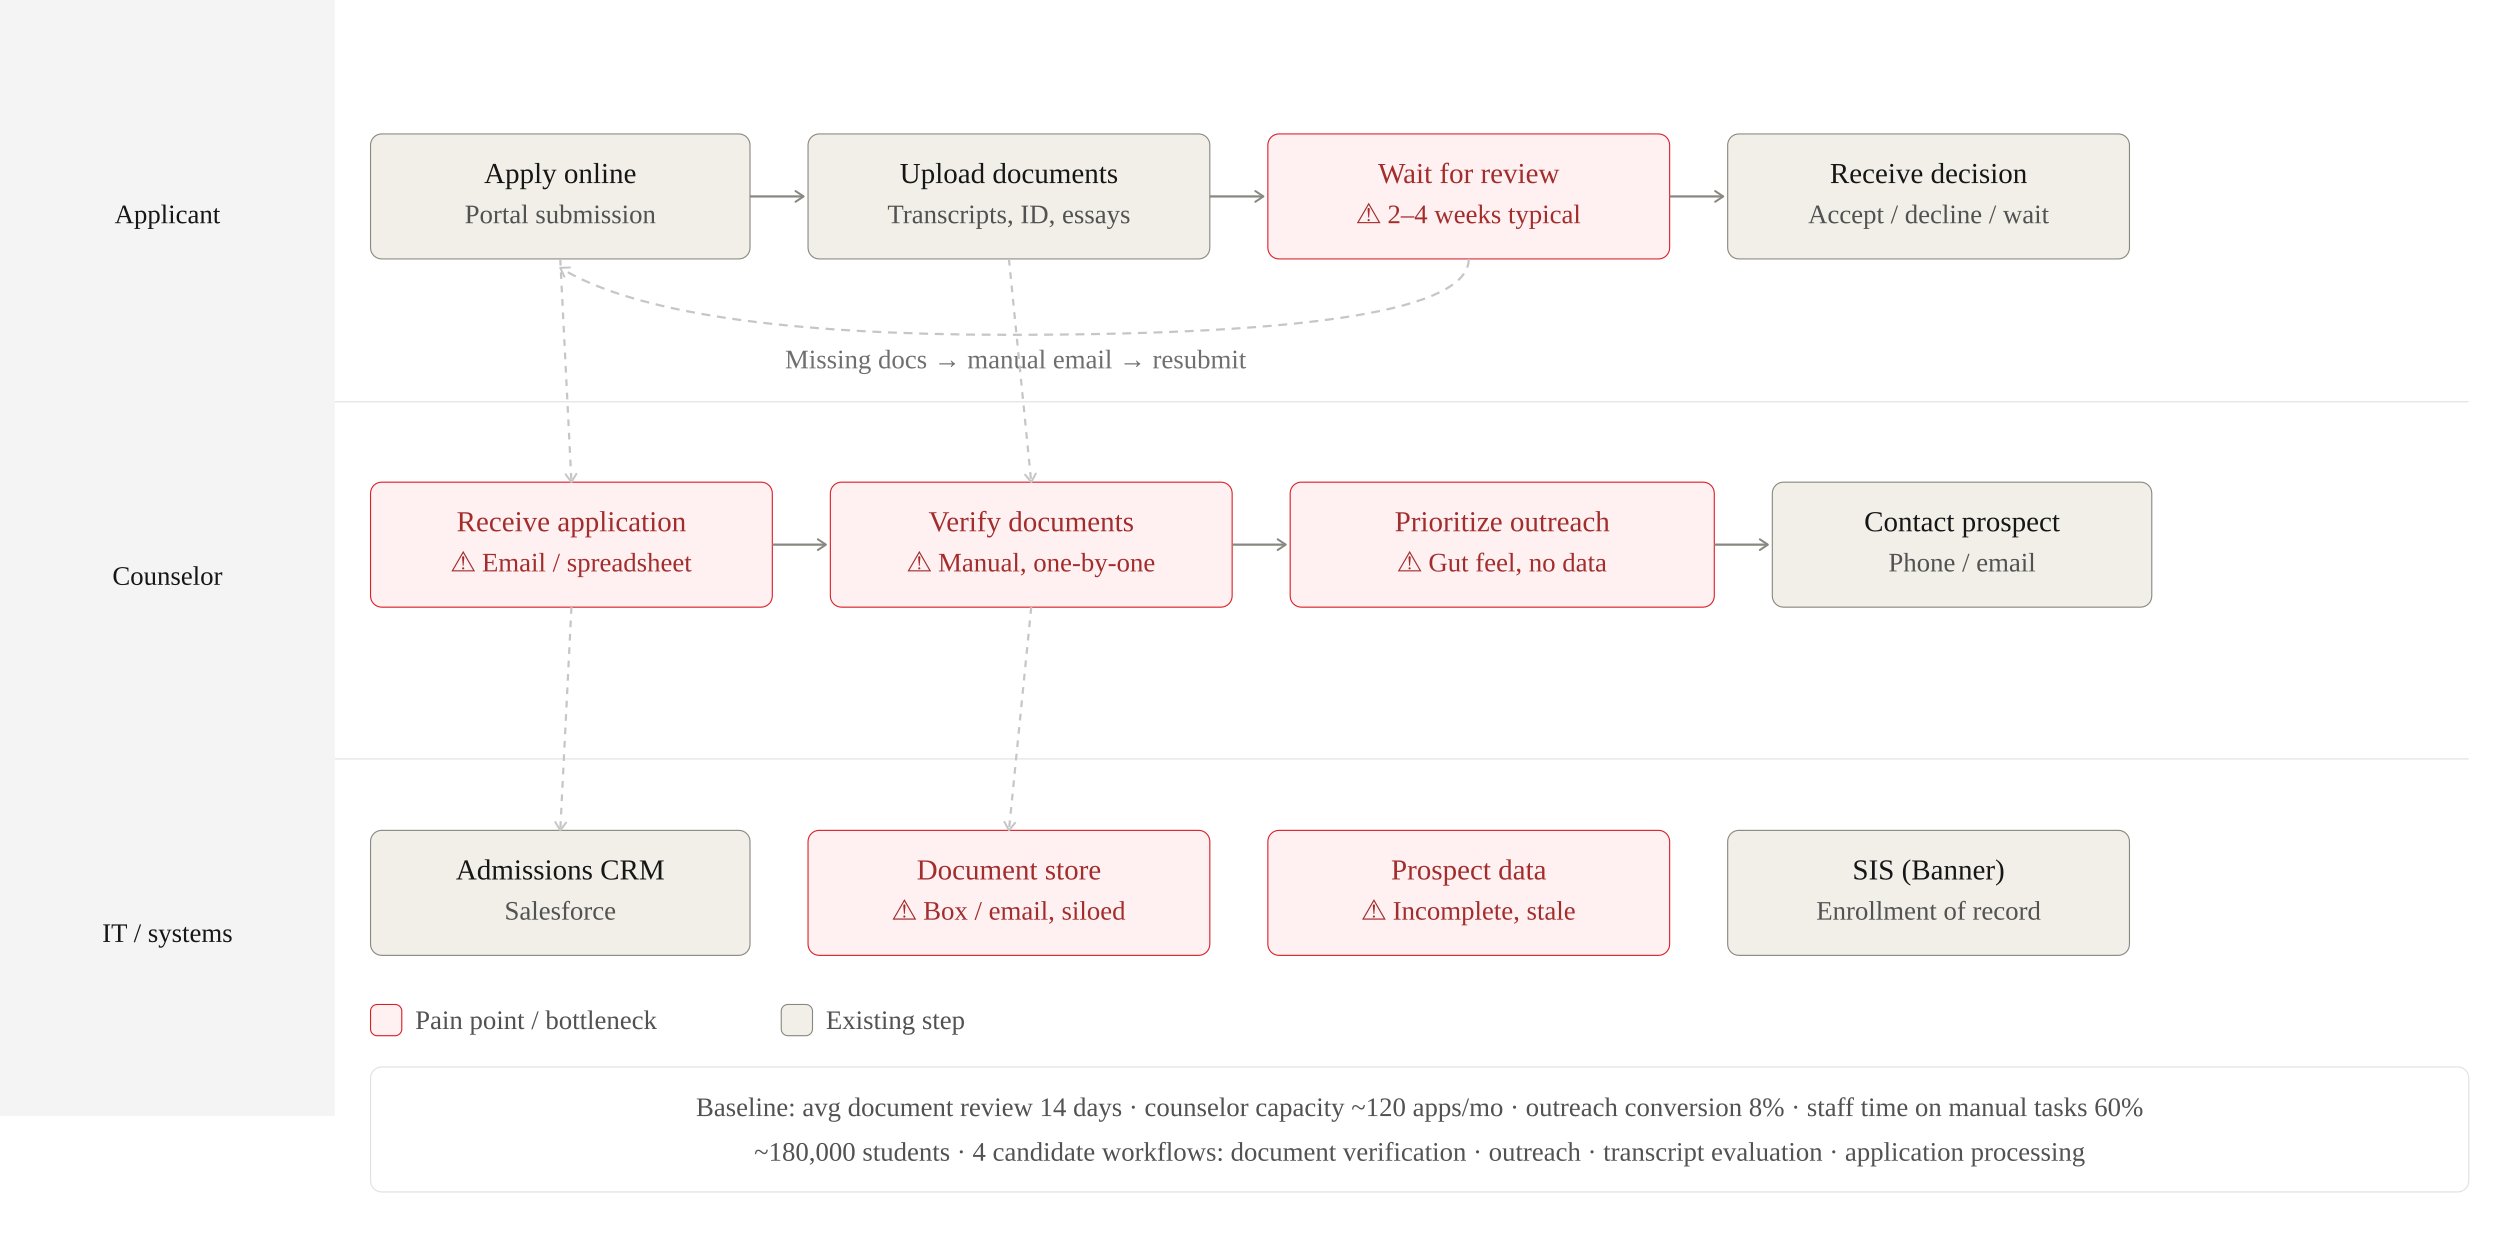
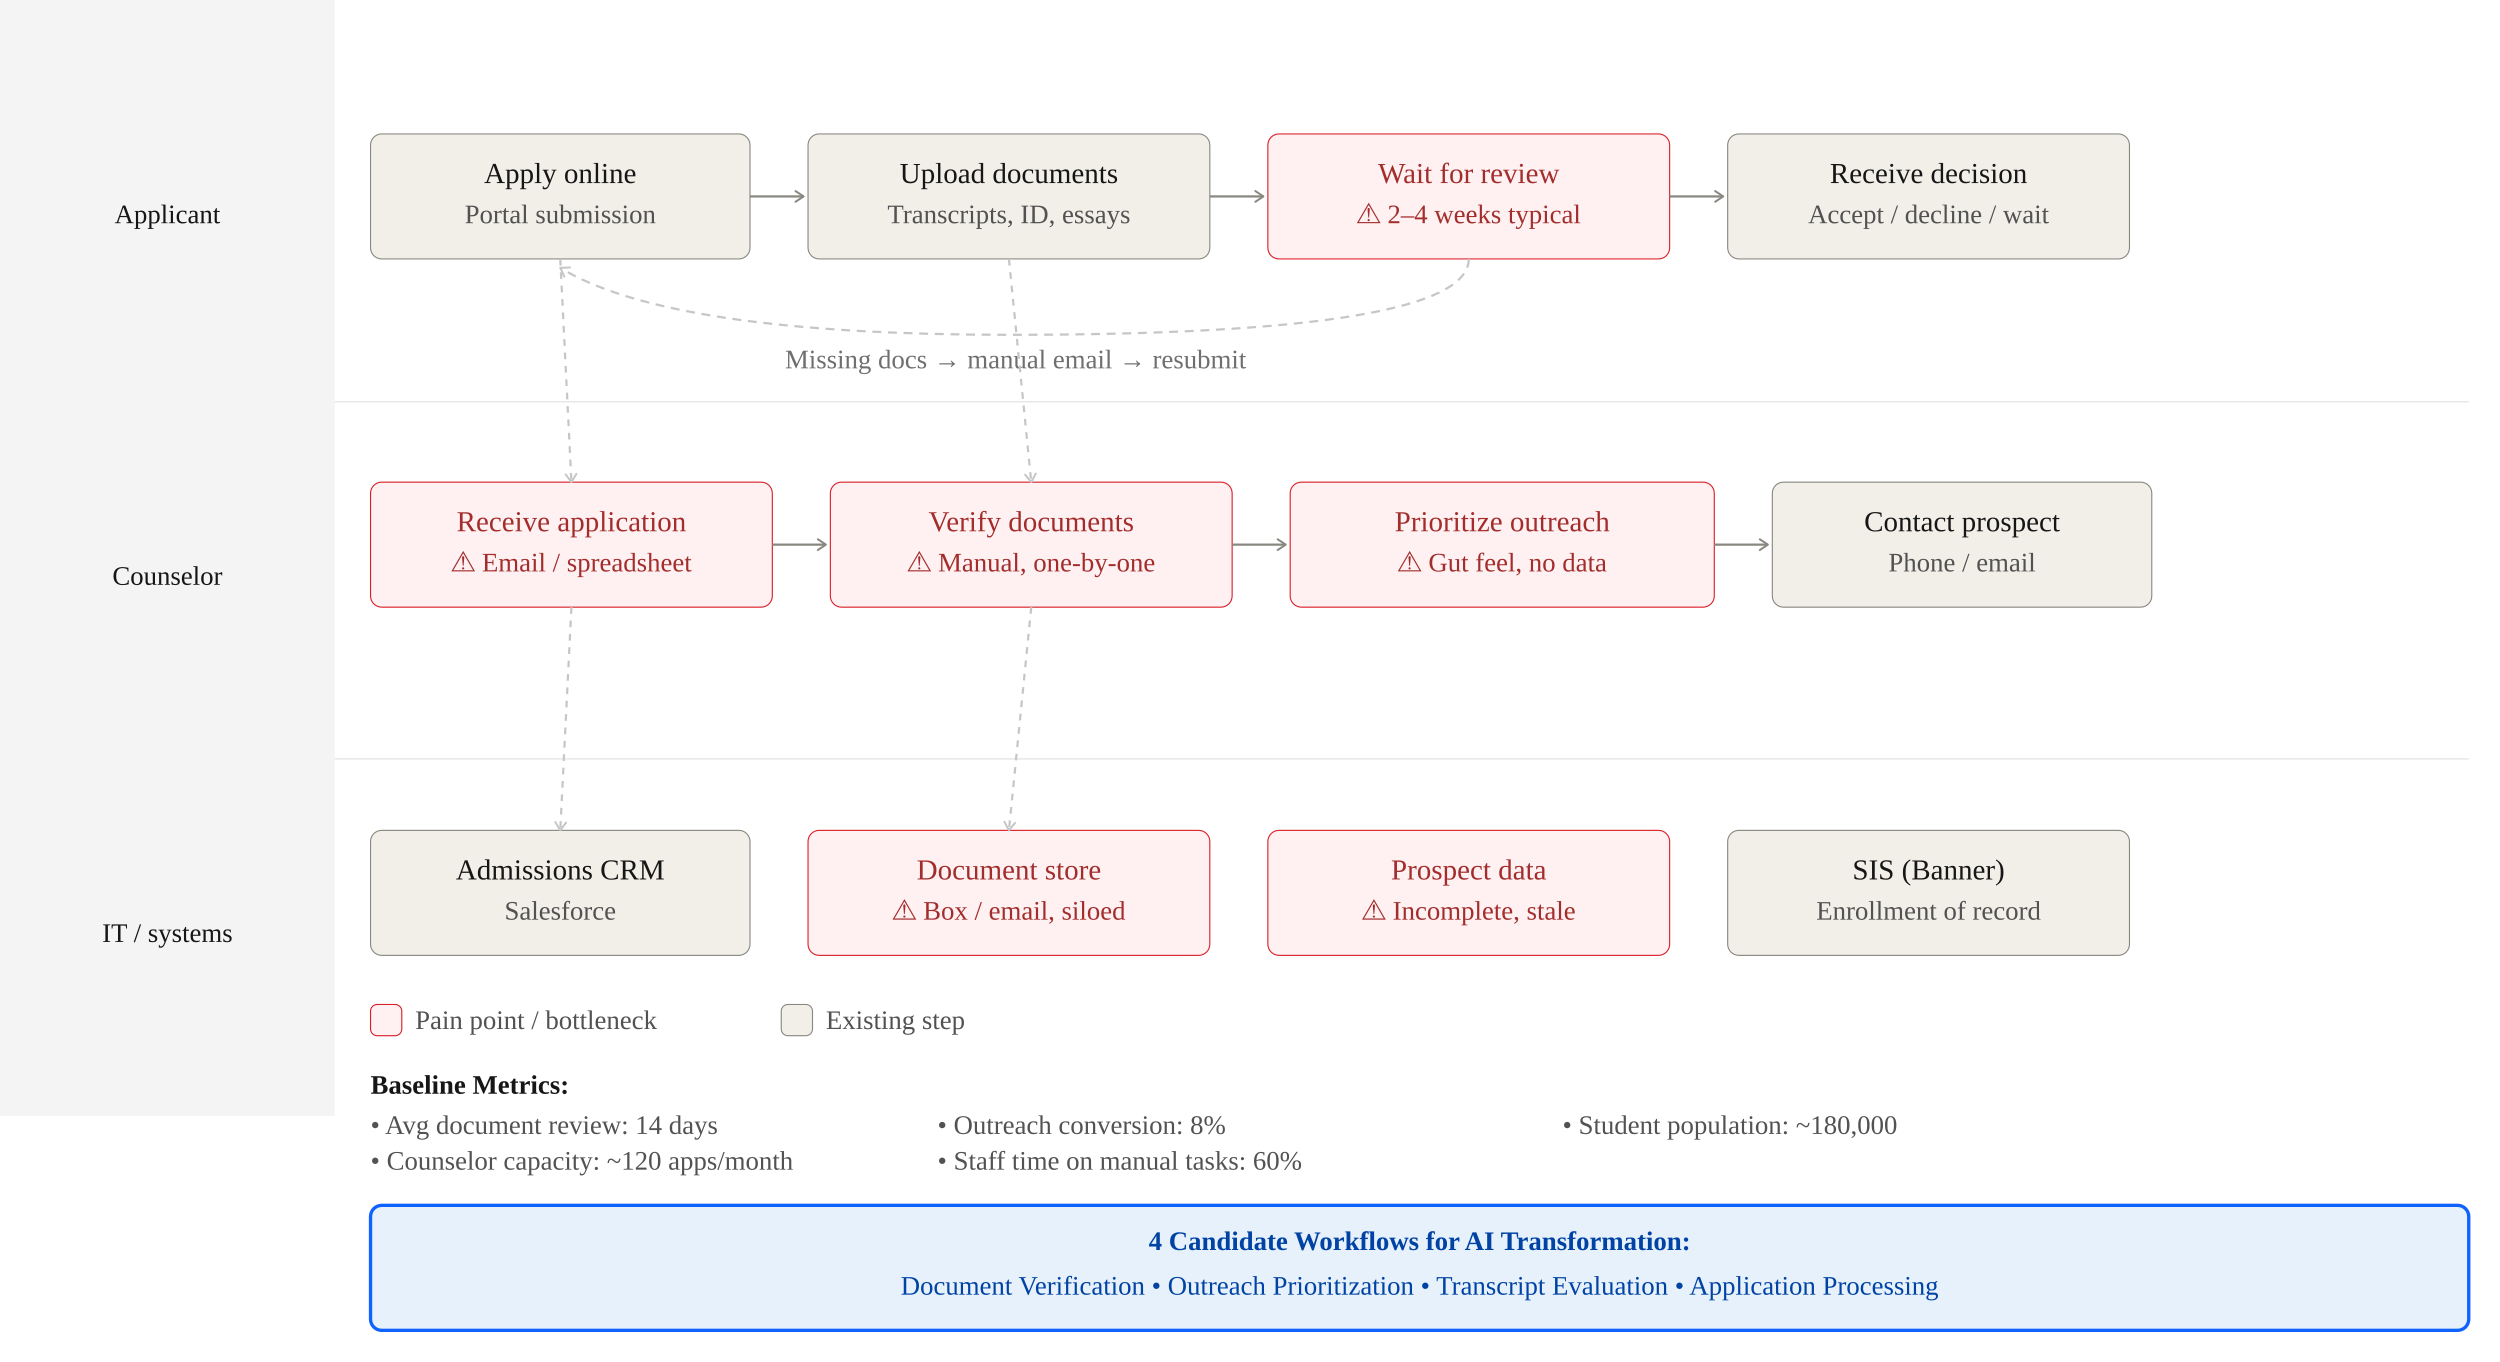
- <svg xmlns="http://www.w3.org/2000/svg" viewBox="0 0 1120 560" role="img">
+ <svg xmlns="http://www.w3.org/2000/svg" viewBox="0 0 1120 610" role="img">
  <defs>
    <marker id="ar3" viewBox="0 0 10 10" refX="8" refY="5" markerWidth="6" markerHeight="6" orient="auto-start-reverse">
      <path d="M2 1L8 5L2 9" fill="none" stroke="context-stroke" stroke-width="1.5" stroke-linecap="round" stroke-linejoin="round" />
    </marker>
  </defs>
  <rect x="0" y="0" width="150" height="500" fill="#f4f4f4" />
  <line x1="150" y1="180" x2="1106" y2="180" stroke="#e0e0e0" stroke-width="0.5" />
  <line x1="150" y1="340" x2="1106" y2="340" stroke="#e0e0e0" stroke-width="0.5" />
  <text class="svg-text" x="75" y="100" text-anchor="middle" font-size="12" font-weight="500" fill="#161616">Applicant</text>
  <text class="svg-text" x="75" y="262" text-anchor="middle" font-size="12" font-weight="500" fill="#161616">Counselor</text>
  <text class="svg-text" x="75" y="422" text-anchor="middle" font-size="12" font-weight="500" fill="#161616">IT / systems</text>
  <rect x="166" y="60" width="170" height="56" rx="5" fill="#f1efe8" stroke="#888780" stroke-width="0.5" />
  <text class="svg-text" x="251" y="82" text-anchor="middle" font-size="13" font-weight="500" fill="#161616">Apply online</text>
  <text class="svg-text" x="251" y="100" text-anchor="middle" font-size="12" fill="#525252">Portal submission</text>
  <line x1="336" y1="88" x2="360" y2="88" stroke="#888780" stroke-width="1" marker-end="url(#ar3)" />
  <rect x="362" y="60" width="180" height="56" rx="5" fill="#f1efe8" stroke="#888780" stroke-width="0.5" />
  <text class="svg-text" x="452" y="82" text-anchor="middle" font-size="13" font-weight="500" fill="#161616">Upload documents</text>
  <text class="svg-text" x="452" y="100" text-anchor="middle" font-size="12" fill="#525252">Transcripts, ID, essays</text>
  <line x1="542" y1="88" x2="566" y2="88" stroke="#888780" stroke-width="1" marker-end="url(#ar3)" />
  <rect x="568" y="60" width="180" height="56" rx="5" fill="#fff1f1" stroke="#da1e28" stroke-width="0.5" />
  <text class="svg-text" x="658" y="82" text-anchor="middle" font-size="13" font-weight="500" fill="#a32d2d">Wait for review</text>
  <text class="svg-text" x="658" y="100" text-anchor="middle" font-size="12" fill="#a32d2d">⚠ 2–4 weeks typical</text>
  <line x1="748" y1="88" x2="772" y2="88" stroke="#888780" stroke-width="1" marker-end="url(#ar3)" />
  <rect x="774" y="60" width="180" height="56" rx="5" fill="#f1efe8" stroke="#888780" stroke-width="0.5" />
  <text class="svg-text" x="864" y="82" text-anchor="middle" font-size="13" font-weight="500" fill="#161616">Receive decision</text>
  <text class="svg-text" x="864" y="100" text-anchor="middle" font-size="12" fill="#525252">Accept / decline / wait</text>
  <path d="M658 116 Q658 150 452 150 Q300 150 251 120" fill="none" stroke="#c6c6c6" stroke-width="1" stroke-dasharray="4 3" marker-end="url(#ar3)" />
  <text class="svg-text" x="455" y="165" text-anchor="middle" font-size="12" fill="#6f6f6f">Missing docs → manual email → resubmit</text>
  <rect x="166" y="216" width="180" height="56" rx="5" fill="#fff1f1" stroke="#da1e28" stroke-width="0.5" />
  <text class="svg-text" x="256" y="238" text-anchor="middle" font-size="13" font-weight="500" fill="#a32d2d">Receive application</text>
  <text class="svg-text" x="256" y="256" text-anchor="middle" font-size="12" fill="#a32d2d">⚠ Email / spreadsheet</text>
  <line x1="346" y1="244" x2="370" y2="244" stroke="#888780" stroke-width="1" marker-end="url(#ar3)" />
  <rect x="372" y="216" width="180" height="56" rx="5" fill="#fff1f1" stroke="#da1e28" stroke-width="0.5" />
  <text class="svg-text" x="462" y="238" text-anchor="middle" font-size="13" font-weight="500" fill="#a32d2d">Verify documents</text>
  <text class="svg-text" x="462" y="256" text-anchor="middle" font-size="12" fill="#a32d2d">⚠ Manual, one-by-one</text>
  <line x1="552" y1="244" x2="576" y2="244" stroke="#888780" stroke-width="1" marker-end="url(#ar3)" />
  <rect x="578" y="216" width="190" height="56" rx="5" fill="#fff1f1" stroke="#da1e28" stroke-width="0.5" />
  <text class="svg-text" x="673" y="238" text-anchor="middle" font-size="13" font-weight="500" fill="#a32d2d">Prioritize outreach</text>
  <text class="svg-text" x="673" y="256" text-anchor="middle" font-size="12" fill="#a32d2d">⚠ Gut feel, no data</text>
  <line x1="768" y1="244" x2="792" y2="244" stroke="#888780" stroke-width="1" marker-end="url(#ar3)" />
  <rect x="794" y="216" width="170" height="56" rx="5" fill="#f1efe8" stroke="#888780" stroke-width="0.5" />
  <text class="svg-text" x="879" y="238" text-anchor="middle" font-size="13" font-weight="500" fill="#161616">Contact prospect</text>
  <text class="svg-text" x="879" y="256" text-anchor="middle" font-size="12" fill="#525252">Phone / email</text>
  <rect x="166" y="372" width="170" height="56" rx="5" fill="#f1efe8" stroke="#888780" stroke-width="0.5" />
  <text class="svg-text" x="251" y="394" text-anchor="middle" font-size="13" font-weight="500" fill="#161616">Admissions CRM</text>
  <text class="svg-text" x="251" y="412" text-anchor="middle" font-size="12" fill="#525252">Salesforce</text>
  <rect x="362" y="372" width="180" height="56" rx="5" fill="#fff1f1" stroke="#da1e28" stroke-width="0.5" />
  <text class="svg-text" x="452" y="394" text-anchor="middle" font-size="13" font-weight="500" fill="#a32d2d">Document store</text>
  <text class="svg-text" x="452" y="412" text-anchor="middle" font-size="12" fill="#a32d2d">⚠ Box / email, siloed</text>
  <rect x="568" y="372" width="180" height="56" rx="5" fill="#fff1f1" stroke="#da1e28" stroke-width="0.5" />
  <text class="svg-text" x="658" y="394" text-anchor="middle" font-size="13" font-weight="500" fill="#a32d2d">Prospect data</text>
  <text class="svg-text" x="658" y="412" text-anchor="middle" font-size="12" fill="#a32d2d">⚠ Incomplete, stale</text>
  <rect x="774" y="372" width="180" height="56" rx="5" fill="#f1efe8" stroke="#888780" stroke-width="0.5" />
  <text class="svg-text" x="864" y="394" text-anchor="middle" font-size="13" font-weight="500" fill="#161616">SIS (Banner)</text>
  <text class="svg-text" x="864" y="412" text-anchor="middle" font-size="12" fill="#525252">Enrollment of record</text>
  <line x1="251" y1="116" x2="256" y2="216" stroke="#c6c6c6" stroke-width="1" stroke-dasharray="3 3" marker-end="url(#ar3)" />
  <line x1="452" y1="116" x2="462" y2="216" stroke="#c6c6c6" stroke-width="1" stroke-dasharray="3 3" marker-end="url(#ar3)" />
  <line x1="256" y1="272" x2="251" y2="372" stroke="#c6c6c6" stroke-width="1" stroke-dasharray="3 3" marker-end="url(#ar3)" />
  <line x1="462" y1="272" x2="452" y2="372" stroke="#c6c6c6" stroke-width="1" stroke-dasharray="3 3" marker-end="url(#ar3)" />
  <rect x="166" y="450" width="14" height="14" rx="3" fill="#fff1f1" stroke="#da1e28" stroke-width="0.5" />
  <text class="svg-text" x="186" y="461" font-size="12" fill="#525252">Pain point / bottleneck</text>
  <rect x="350" y="450" width="14" height="14" rx="3" fill="#f1efe8" stroke="#888780" stroke-width="0.5" />
  <text class="svg-text" x="370" y="461" font-size="12" fill="#525252">Existing step</text>
-   <rect x="166" y="478" width="940" height="56" rx="5" fill="none" stroke="#e0e0e0" stroke-width="0.5" />
-   <text class="svg-text" x="636" y="500" text-anchor="middle" font-size="12" fill="#525252">Baseline: avg document review 14 days · counselor capacity ~120 apps/mo · outreach conversion 8% · staff time on manual tasks 60%</text>
-   <text class="svg-text" x="636" y="520" text-anchor="middle" font-size="12" fill="#525252">~180,000 students · 4 candidate workflows: document verification · outreach · transcript evaluation · application processing</text>
+   <text class="svg-text" x="166" y="490" font-size="12" font-weight="600" fill="#161616">Baseline Metrics:</text>
+   <text class="svg-text" x="166" y="508" font-size="12" fill="#525252">• Avg document review: 14 days</text>
+   <text class="svg-text" x="166" y="524" font-size="12" fill="#525252">• Counselor capacity: ~120 apps/month</text>
+   <text class="svg-text" x="420" y="508" font-size="12" fill="#525252">• Outreach conversion: 8%</text>
+   <text class="svg-text" x="420" y="524" font-size="12" fill="#525252">• Staff time on manual tasks: 60%</text>
+   <text class="svg-text" x="700" y="508" font-size="12" fill="#525252">• Student population: ~180,000</text>
+   <rect x="166" y="540" width="940" height="56" rx="5" fill="#e6f1fb" stroke="#0f62fe" stroke-width="1.5" />
+   <text class="svg-text" x="636" y="560" text-anchor="middle" font-size="12" font-weight="600" fill="#0043a4">4 Candidate Workflows for AI Transformation:</text>
+   <text class="svg-text" x="636" y="580" text-anchor="middle" font-size="12" fill="#0043a4">Document Verification  •  Outreach Prioritization  •  Transcript Evaluation  •  Application Processing</text>
</svg>
